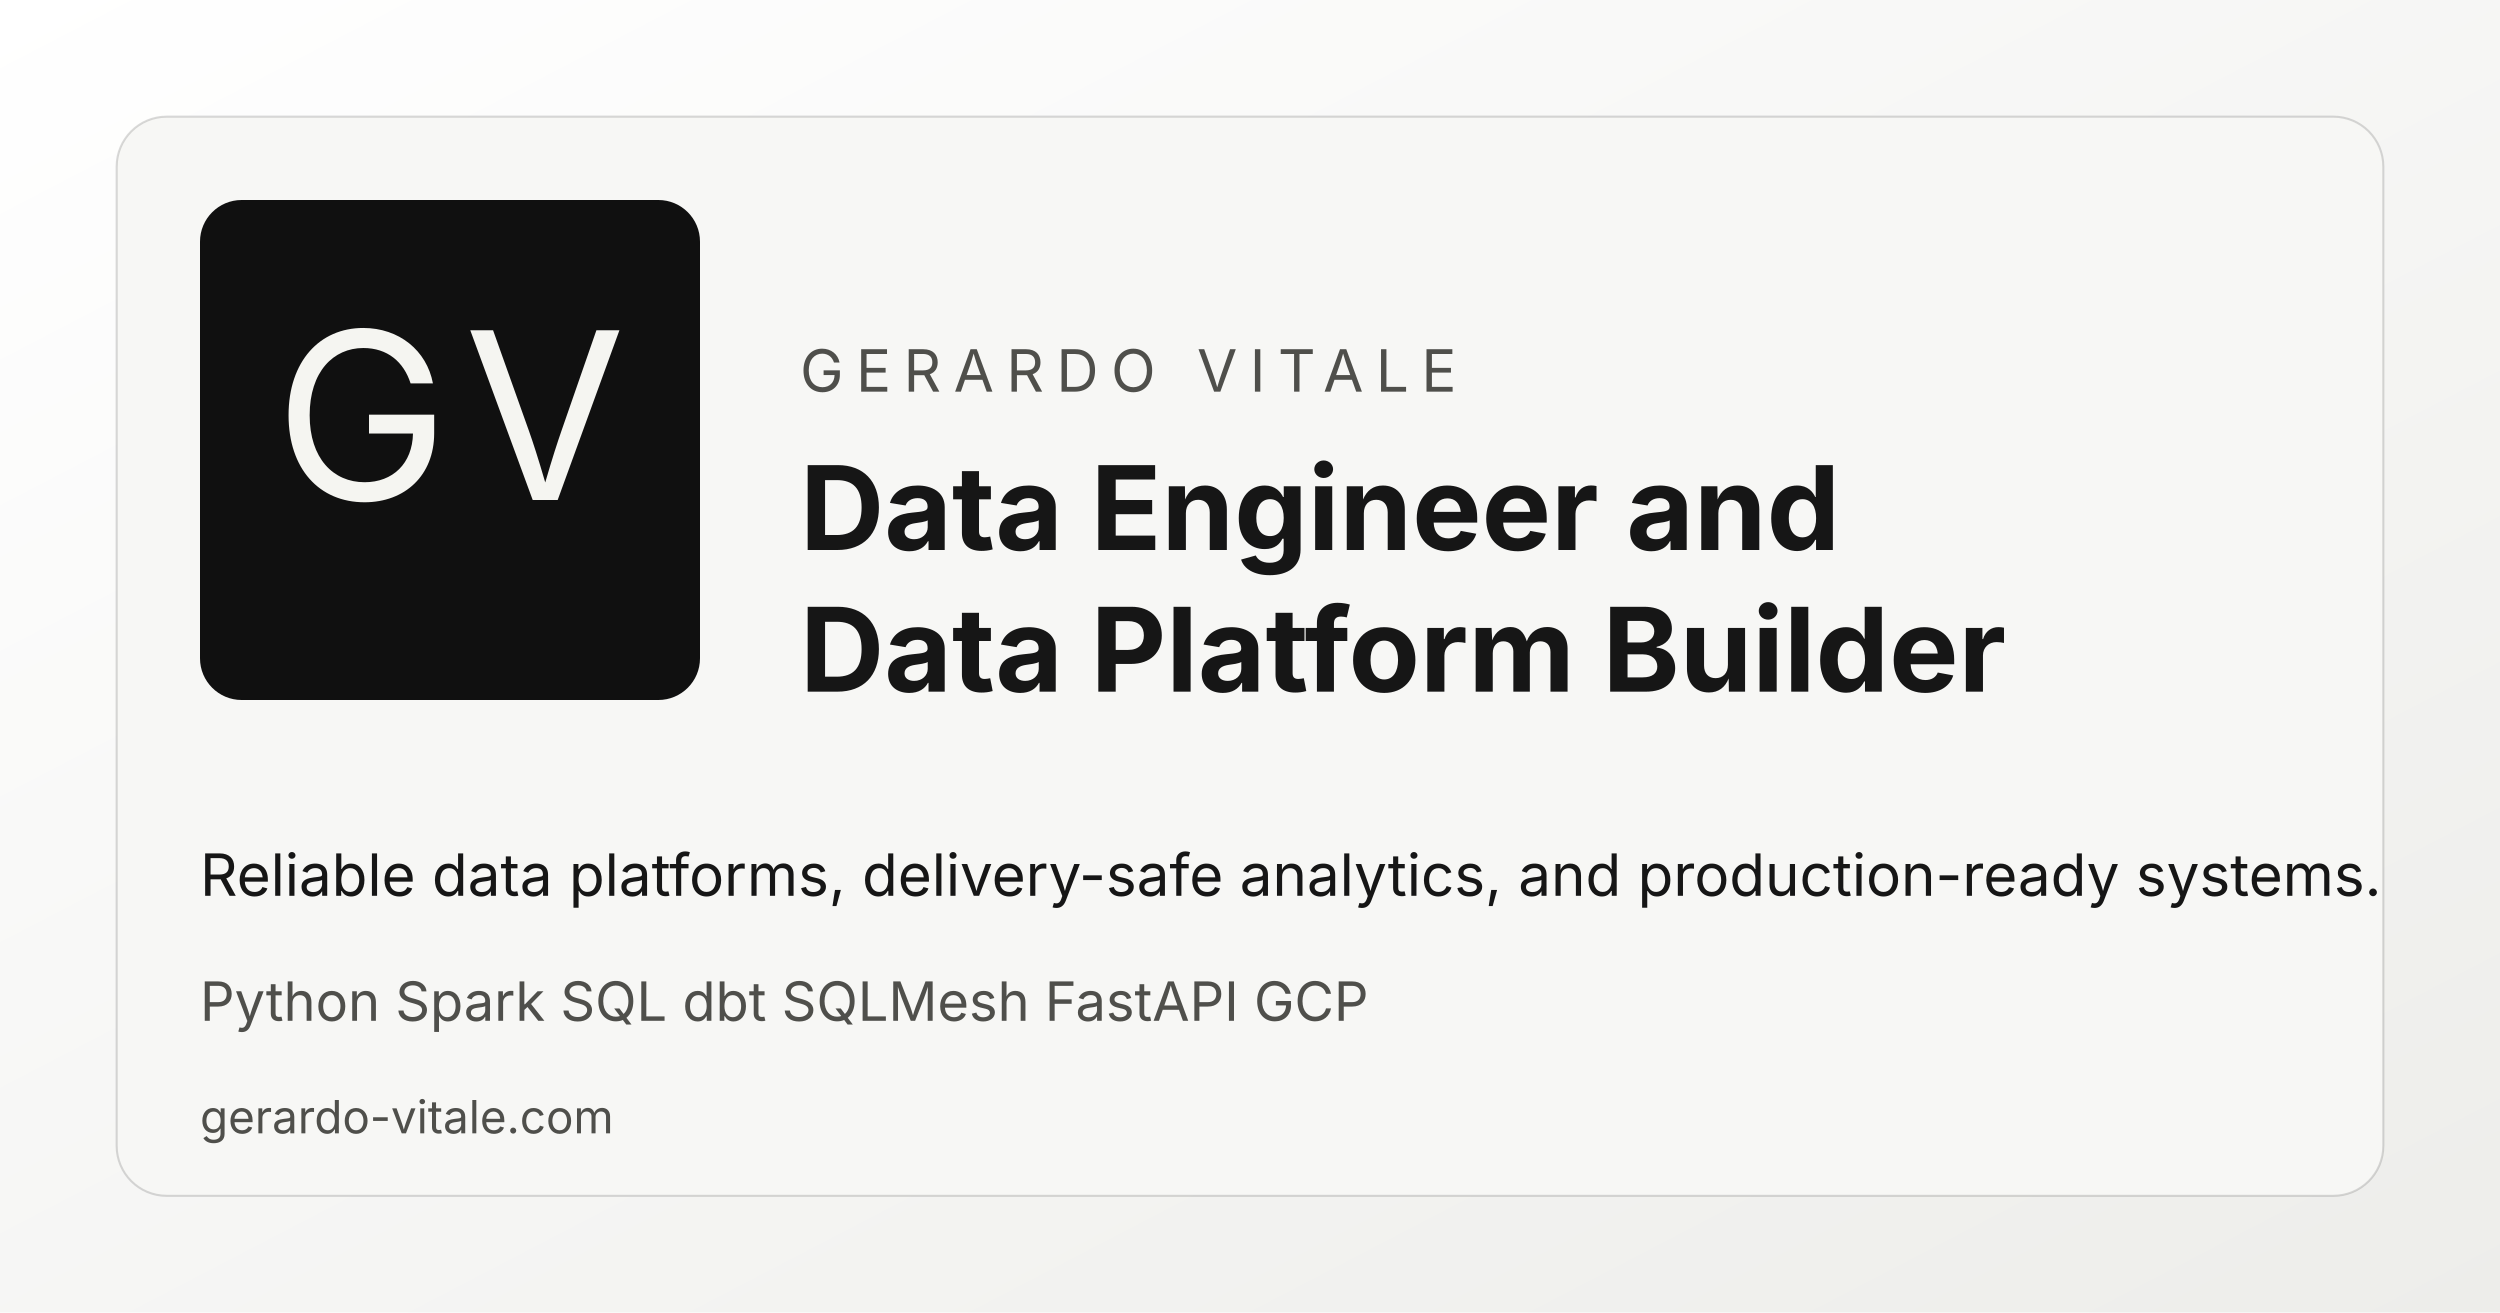
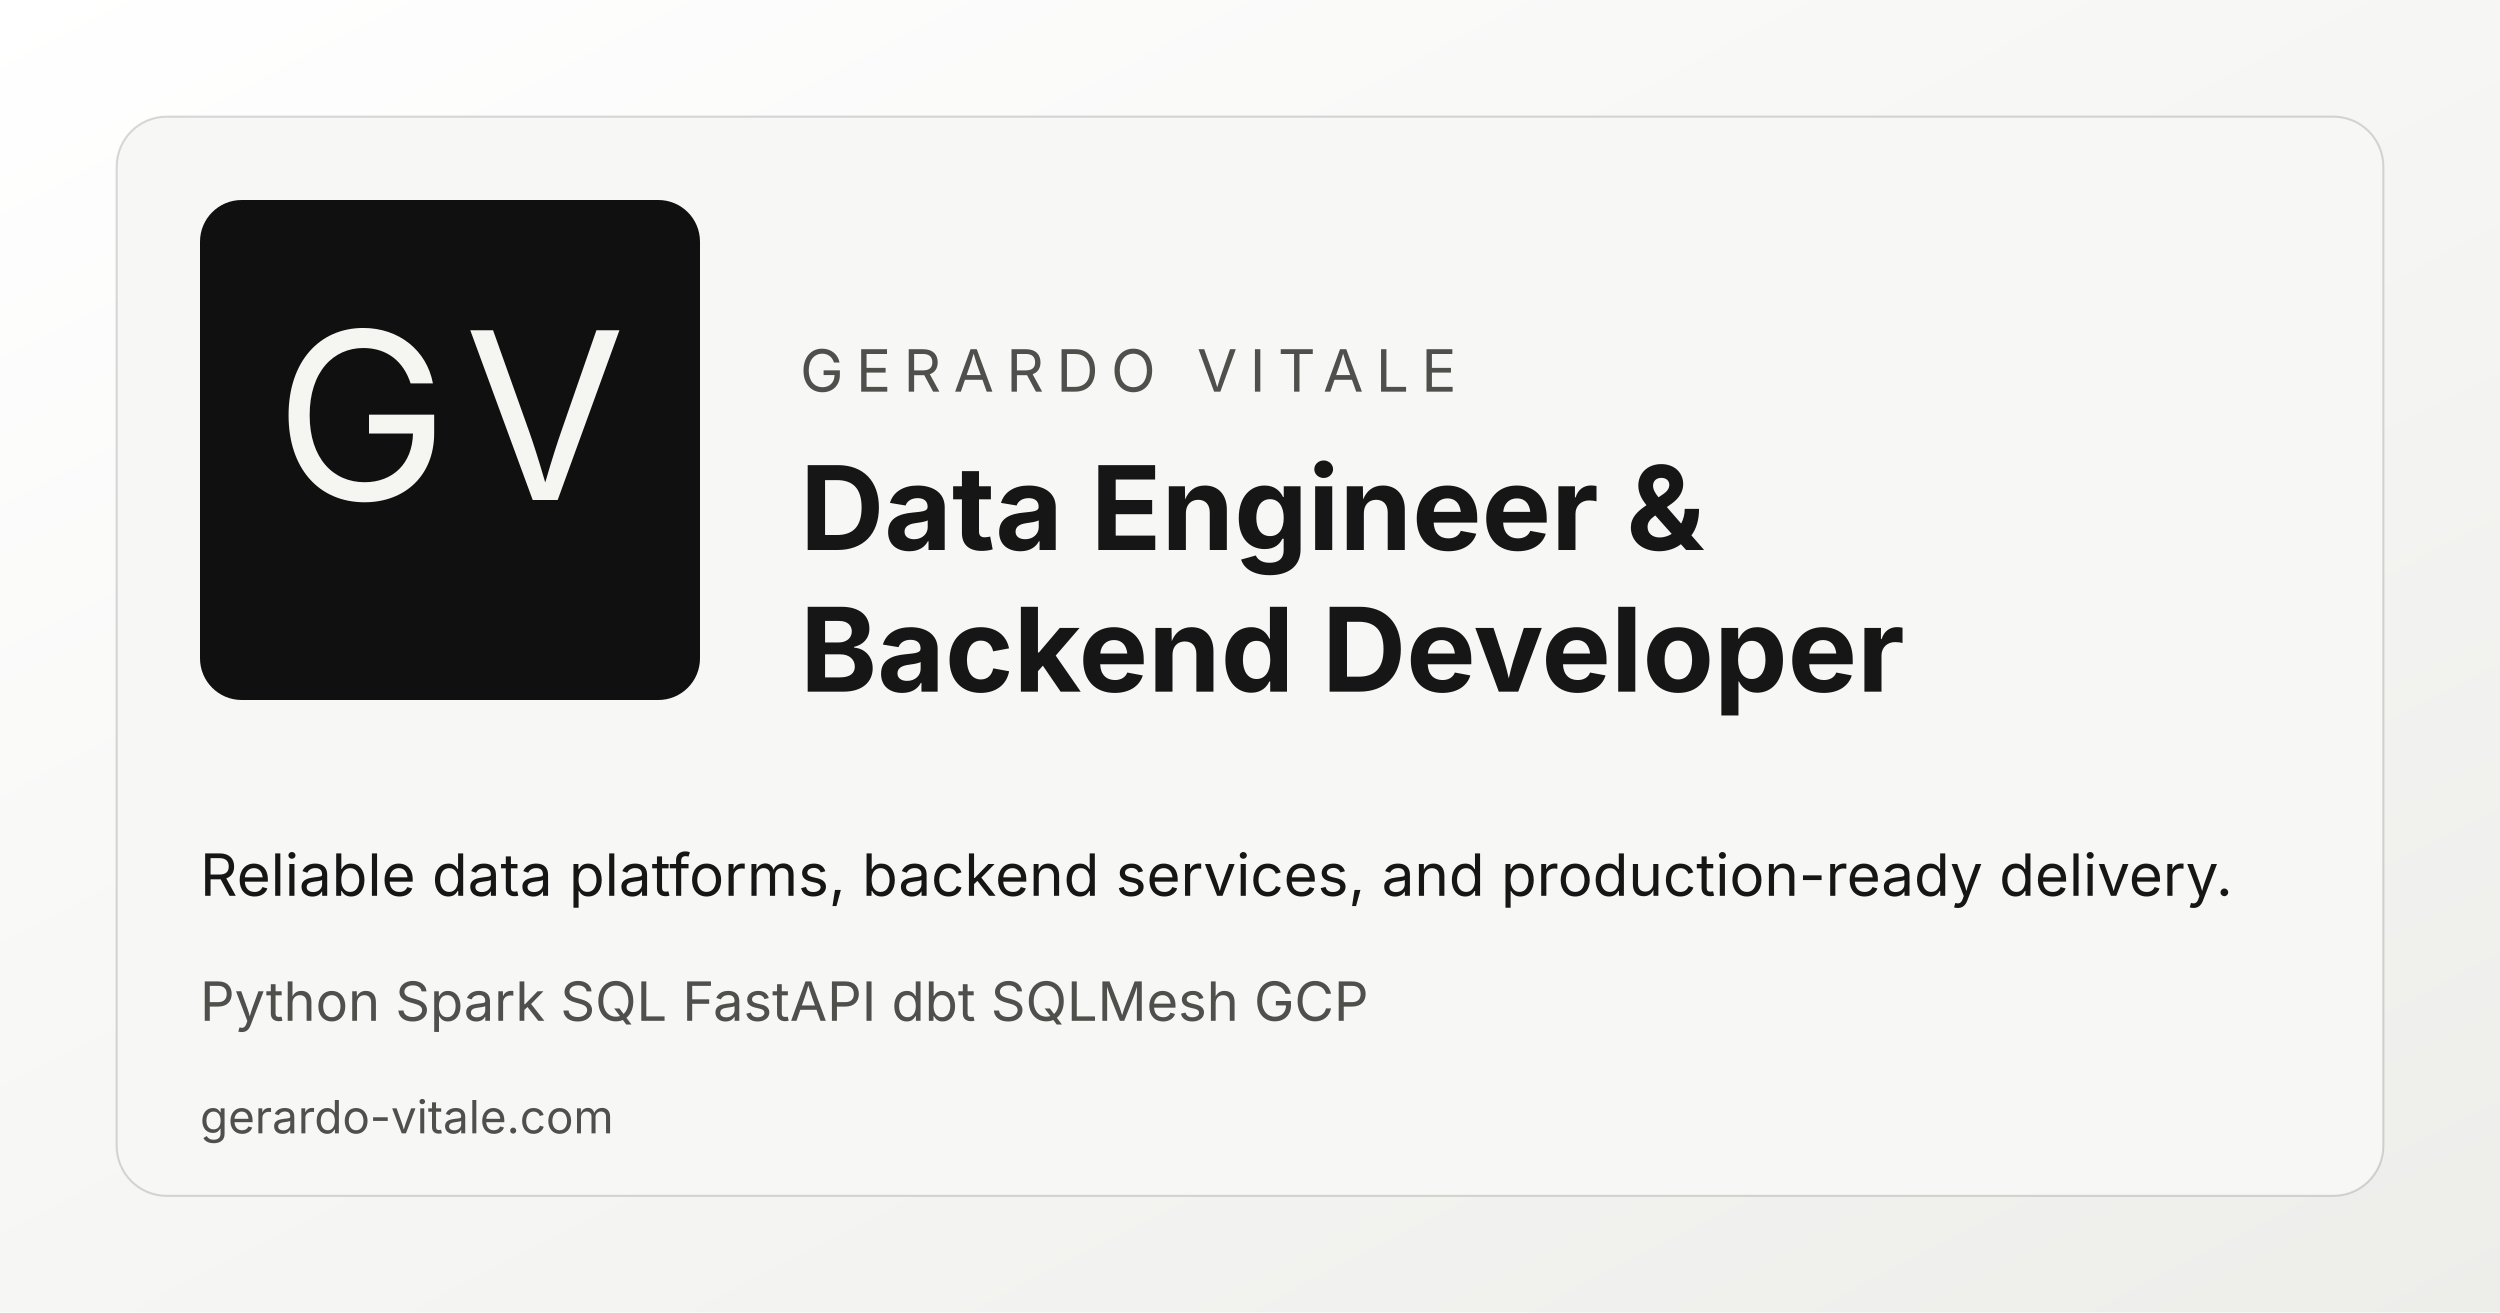
<svg xmlns="http://www.w3.org/2000/svg" viewBox="0 0 1200 630" role="img" aria-labelledby="title desc">
  <defs>
    <linearGradient id="bg" x1="0%" y1="0%" x2="100%" y2="100%">
      <stop offset="0%" stop-color="#ffffff" />
      <stop offset="100%" stop-color="#ededea" />
    </linearGradient>
  </defs>
  <rect width="1200" height="630" fill="url(#bg)" />
  <rect x="56" y="56" width="1088" height="518" rx="24" fill="#f7f7f5" stroke="rgba(22,22,22,0.16)" />
  <rect x="96" y="96" width="240" height="240" rx="20" fill="#101010" />
  <text x="216" y="240" text-anchor="middle" font-family="Inter, Avenir Next, Segoe UI, sans-serif" font-size="112" fill="#f5f5f1" letter-spacing="10">GV</text>
  <text x="384" y="188" font-family="Inter, Avenir Next, Segoe UI, sans-serif" font-size="28" fill="#4f4f4b" letter-spacing="6">GERARDO VITALE</text>
-   <text x="384" y="264" font-family="Inter, Avenir Next, Segoe UI, sans-serif" font-size="56" font-weight="700" fill="#161616">Data Engineer and</text>
-   <text x="384" y="332" font-family="Inter, Avenir Next, Segoe UI, sans-serif" font-size="56" font-weight="700" fill="#161616">Data Platform Builder</text>
-   <text x="96" y="430" font-family="Inter, Avenir Next, Segoe UI, sans-serif" font-size="28" fill="#161616">Reliable data platforms, delivery-safe analytics, and production-ready systems.</text>
-   <text x="96" y="490" font-family="Inter, Avenir Next, Segoe UI, sans-serif" font-size="26" fill="#4f4f4b">Python  Spark  SQL  dbt  SQLMesh  FastAPI  GCP</text>
+   <text x="384" y="264" font-family="Inter, Avenir Next, Segoe UI, sans-serif" font-size="56" font-weight="700" fill="#161616">Data Engineer &amp;</text>
+   <text x="384" y="332" font-family="Inter, Avenir Next, Segoe UI, sans-serif" font-size="56" font-weight="700" fill="#161616">Backend Developer</text>
+   <text x="96" y="430" font-family="Inter, Avenir Next, Segoe UI, sans-serif" font-size="28" fill="#161616">Reliable data platforms, backend services, and production-ready delivery.</text>
+   <text x="96" y="490" font-family="Inter, Avenir Next, Segoe UI, sans-serif" font-size="26" fill="#4f4f4b">Python  Spark  SQL  FastAPI  dbt  SQLMesh  GCP</text>
  <text x="96" y="544" font-family="Inter, Avenir Next, Segoe UI, sans-serif" font-size="22" fill="#4f4f4b">gerardo-vitale.com</text>
</svg>
